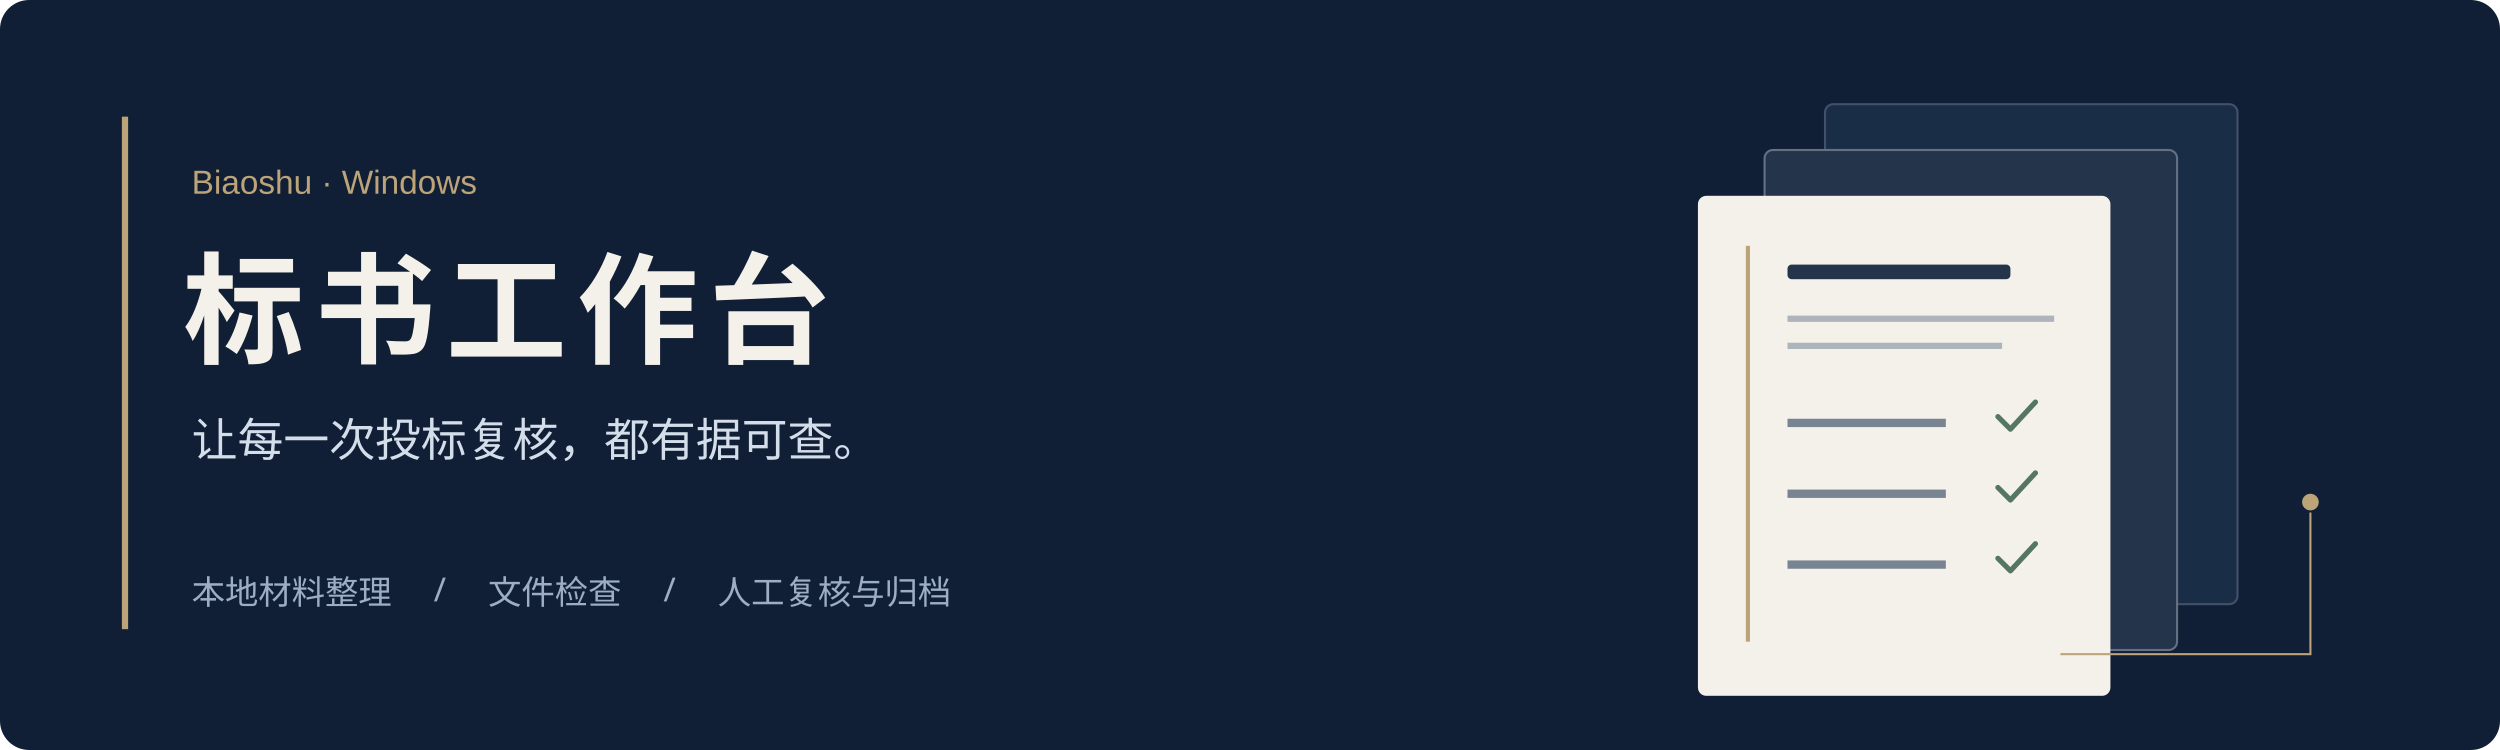
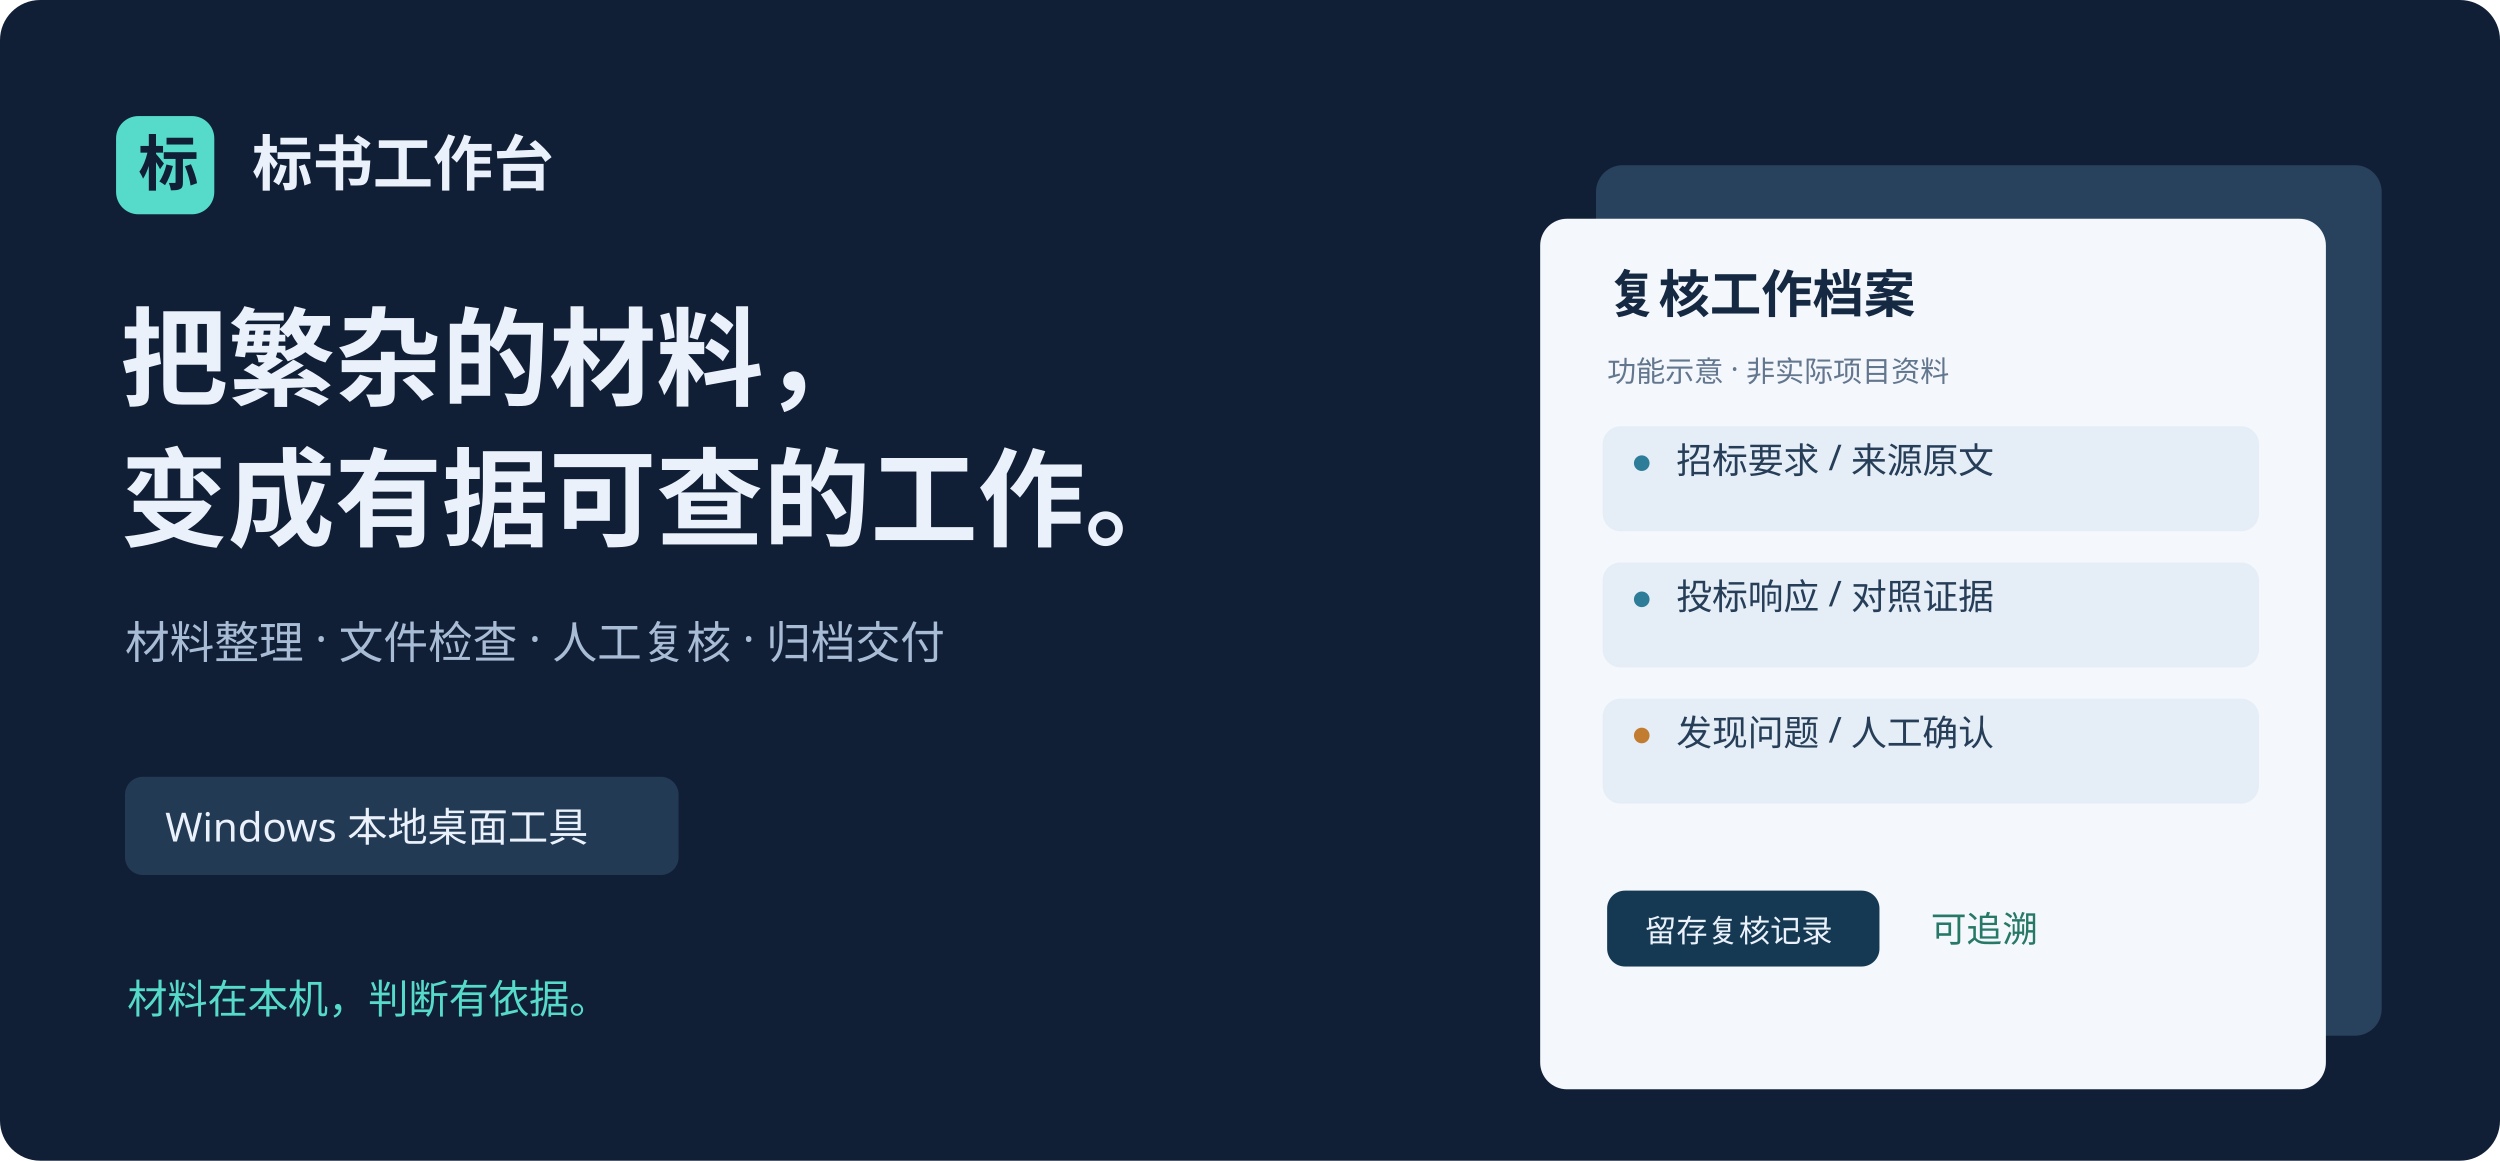
- <svg xmlns="http://www.w3.org/2000/svg" width="1200" height="360" viewBox="0 0 1200 360" role="img" aria-labelledby="title desc">
-   <rect width="1200" height="360" rx="14" fill="#101f35" />
-   <path d="M60 56V302" stroke="#bca478" stroke-width="3" />
-   <text x="92" y="93" fill="#bca478" font-family="Segoe UI,Arial,sans-serif" font-size="16">Biaoshu · Windows</text>
-   <text x="88" y="170" fill="#f4f1ea" font-family="Noto Serif SC,SimSun,serif" font-size="58" font-weight="600" letter-spacing="5">标书工作台</text>
-   <text x="92" y="219" fill="#d4deea" font-family="Microsoft YaHei,Noto Sans SC,sans-serif" font-size="22">让每一次投标复核，都有据可查。</text>
-   <text x="92" y="290" fill="#9daec2" font-family="Microsoft YaHei,Noto Sans SC,sans-serif" font-size="16">本地材料整理　 /　 文件检查　 /　 人工复核与归档</text>
-   <g transform="translate(815 50)">
-     <rect x="61" width="198" height="240" rx="4" fill="#1a2d47" stroke="#42516a" />
-     <rect x="32" y="22" width="198" height="240" rx="4" fill="#24354b" stroke="#657083" />
-     <rect y="44" width="198" height="240" rx="4" fill="#f4f1ea" />
-     <path d="M24 68V258" stroke="#bca478" stroke-width="2" />
-     <rect x="43" y="77" width="107" height="7" rx="2" fill="#24354b" />
-     <path d="M43 103H171M43 116H146" stroke="#adb4bb" stroke-width="3" />
-     <path d="M43 153H119M43 187H119M43 221H119" stroke="#788492" stroke-width="4" />
-     <g fill="none" stroke="#557565" stroke-width="2.5" stroke-linecap="round" stroke-linejoin="round">
-       <path d="m144 150 6 6 12-13M144 184l6 6 12-13M144 218l6 6 12-13" />
-     </g>
-     <path d="M174 264H294V196" fill="none" stroke="#bca478" />
-     <circle cx="294" cy="191" r="4" fill="#bca478" />
+ <svg xmlns="http://www.w3.org/2000/svg" width="1120" height="520" viewBox="0 0 1120 520">
+   <rect width="1120" height="520" rx="18" fill="#101f35" />
+   <g font-family="Microsoft YaHei, PingFang SC, sans-serif">
+     <rect x="52" y="52" width="44" height="44" rx="10" fill="#56dbcb" />
+     <text x="62" y="83" font-size="27" fill="#101f35" font-weight="700">标</text>
+     <text x="113" y="83" font-size="27" fill="#eaf1fb" font-weight="700">标书工作台</text>
+     <text x="54" y="178" font-size="48" fill="#eaf1fb" font-weight="700">把繁杂的材料，</text>
+     <text x="54" y="241" font-size="48" fill="#eaf1fb" font-weight="700">变成有据可查的工作。</text>
+     <text x="56" y="295" font-size="20" fill="#a8bcd5" font-weight="400">材料整理 · 文件检查 · 人工复核 · 归档交付</text>
+     <rect x="56" y="348" width="248" height="44" rx="8" fill="#233a55" />
+     <text x="74" y="377" font-size="18" fill="#eaf1fb" font-weight="400">Windows 本地桌面工具</text>
+     <text x="57" y="454" font-size="18" fill="#56dbcb" font-weight="400">材料在本机，判断有依据。</text>
+     <rect x="715" y="74" width="352" height="390" rx="12" fill="#28415c" />
+     <rect x="690" y="98" width="352" height="390" rx="12" fill="#f4f7fc" />
+     <text x="720" y="140" font-size="23" fill="#152942" font-weight="700">复核工作档案</text>
+     <text x="720" y="171" font-size="13" fill="#62768e" font-weight="400">功能示意 · 非实际项目资料</text>
+     <rect x="718" y="191" width="294" height="47" rx="8" fill="#e5edf6" />
+     <rect x="732" y="204" width="7" height="7" rx="8" fill="#2d7d98" />
+     <text x="751" y="212" font-size="16" fill="#263e58" font-weight="400">招标要求 / 来源原文</text>
+     <rect x="718" y="252" width="294" height="47" rx="8" fill="#e5edf6" />
+     <rect x="732" y="265" width="7" height="7" rx="8" fill="#2d7d98" />
+     <text x="751" y="273" font-size="16" fill="#263e58" font-weight="400">投标响应 / 对照证据</text>
+     <rect x="718" y="313" width="294" height="47" rx="8" fill="#e5edf6" />
+     <rect x="732" y="326" width="7" height="7" rx="8" fill="#c17c30" />
+     <text x="751" y="334" font-size="16" fill="#263e58" font-weight="400">发现问题 / 人工确认</text>
+     <rect x="720" y="399" width="122" height="34" rx="8" fill="#153953" />
+     <text x="737" y="422" font-size="14" fill="#eaf1fb" font-weight="400">留存复核记录</text>
+     <text x="865" y="422" font-size="16" fill="#267867" font-weight="400">可追溯</text>
  </g>
</svg>
